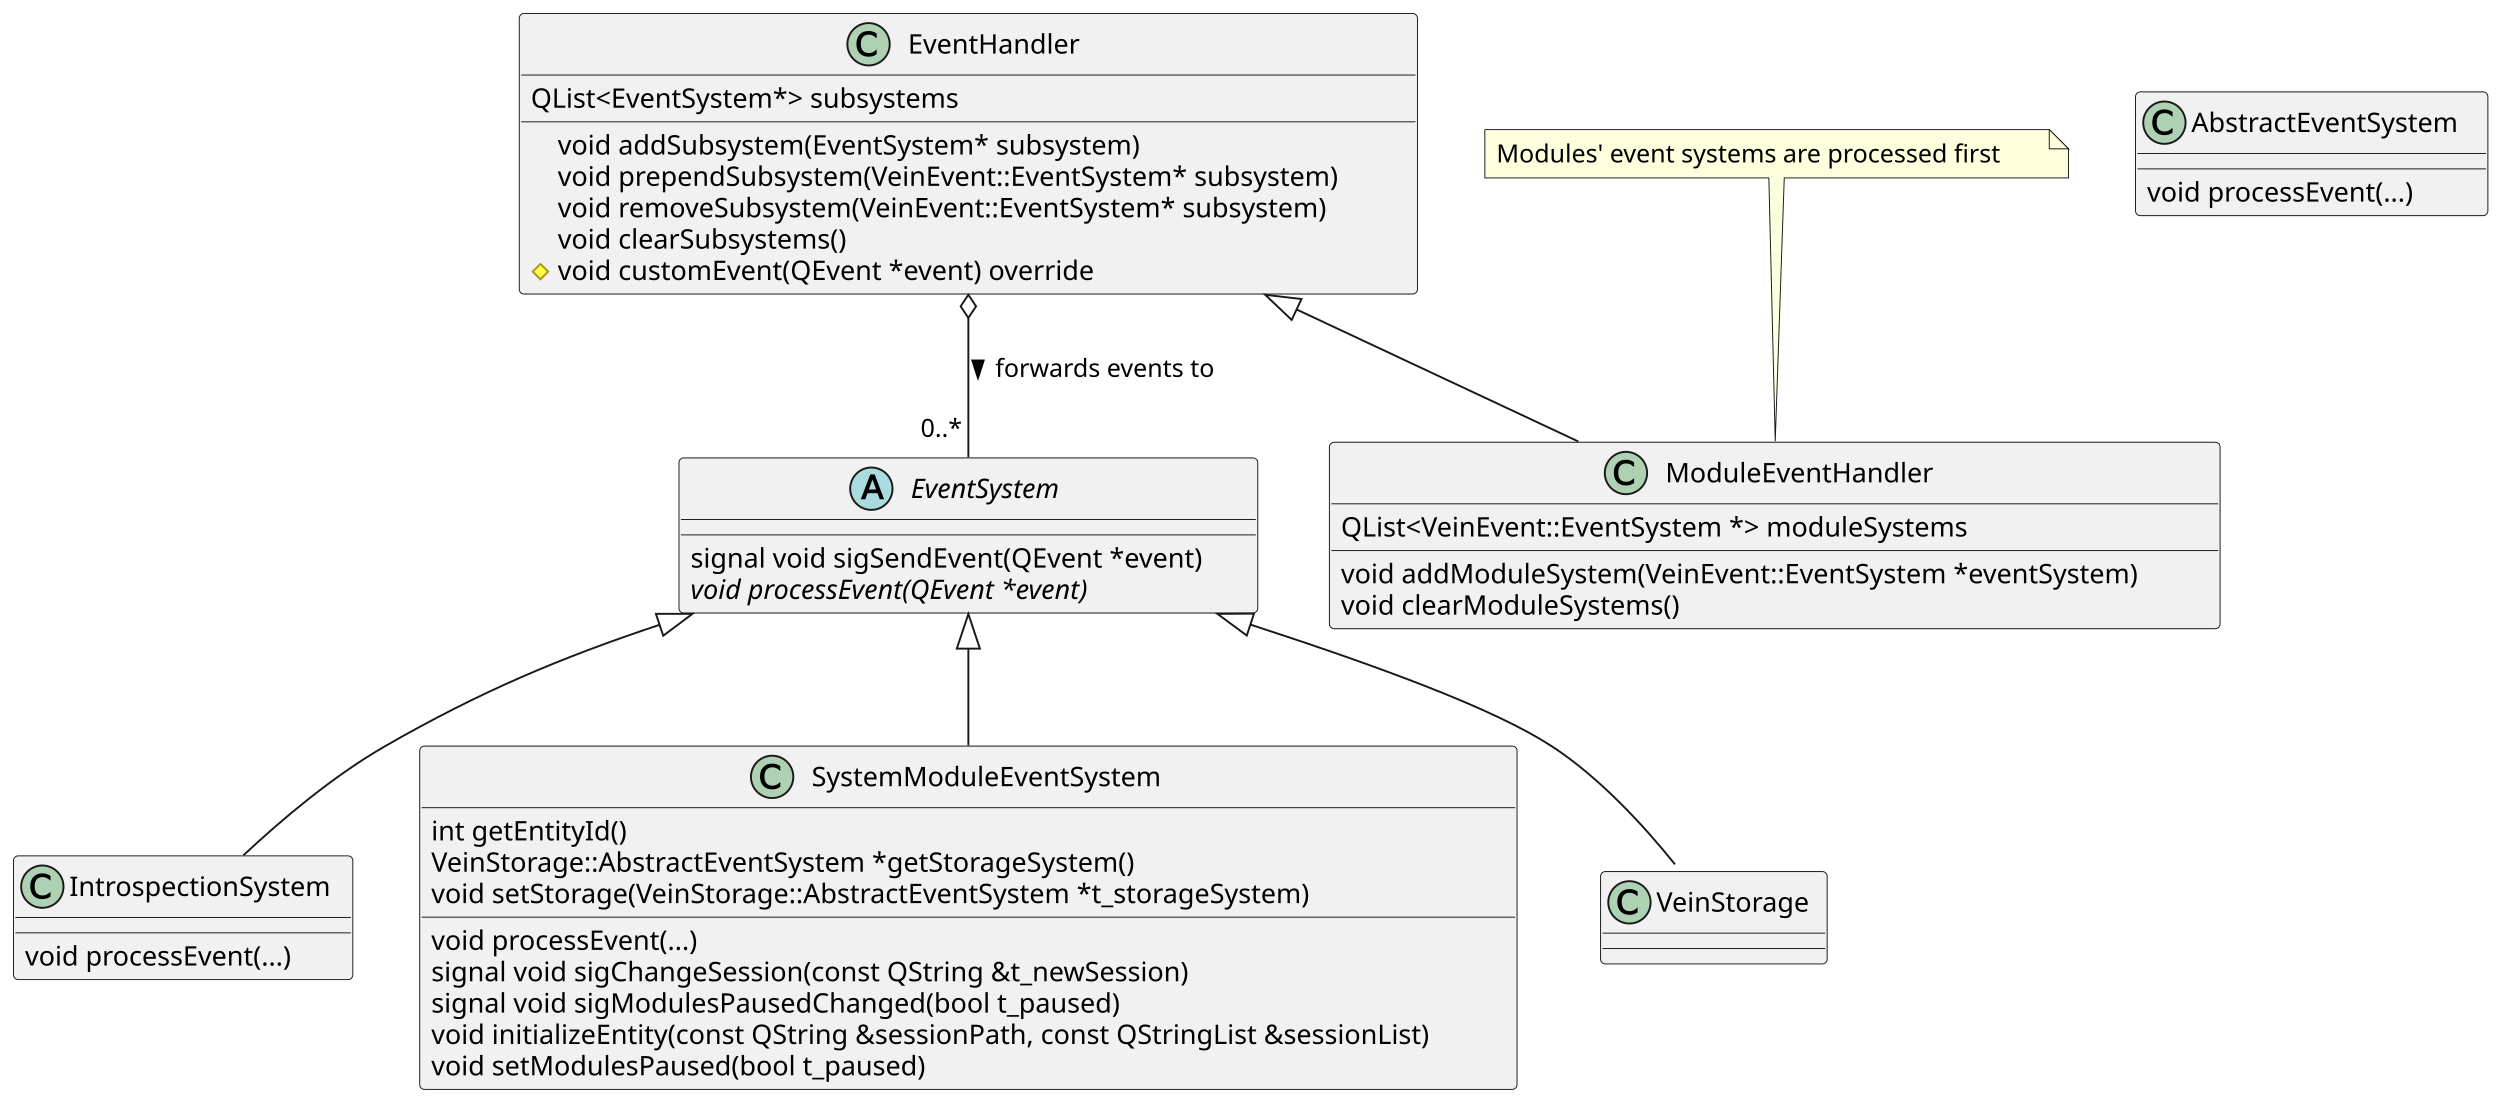
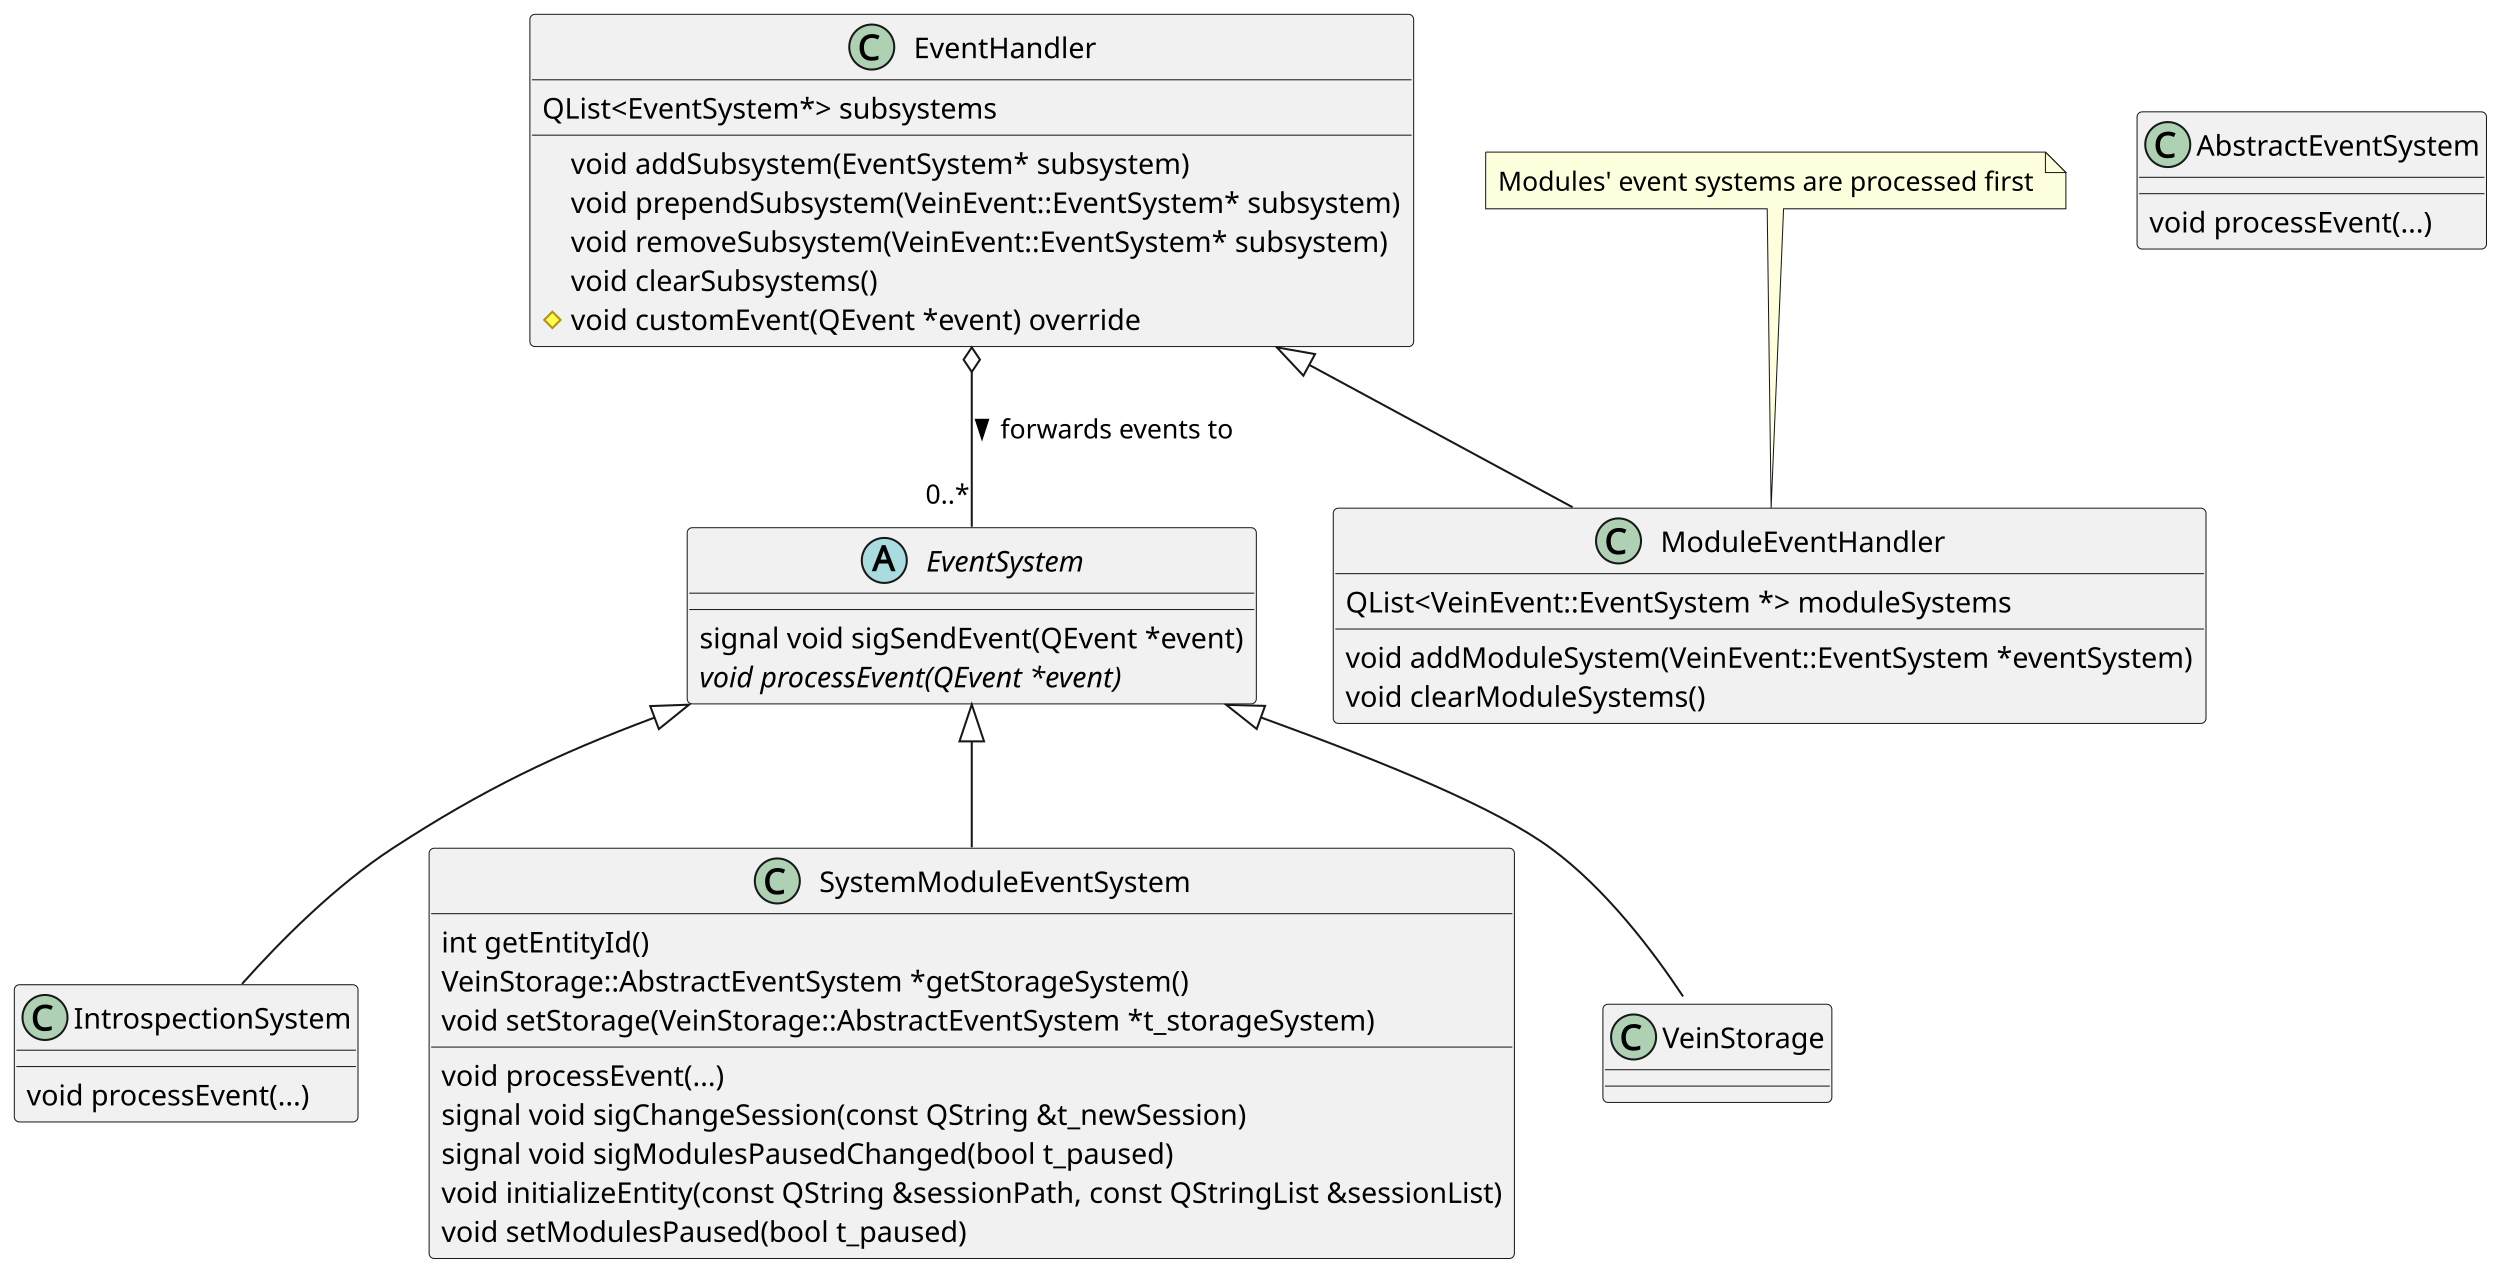
- <svg xmlns="http://www.w3.org/2000/svg" contentStyleType="text/css" data-diagram-type="CLASS" height="573px" preserveAspectRatio="none" style="width:1299px;height:573px;background:#FFFFFF;" version="1.1" viewBox="0 0 1299 573" width="1299px" zoomAndPan="magnify">
+ <svg xmlns="http://www.w3.org/2000/svg" contentStyleType="text/css" data-diagram-type="CLASS" height="622px" preserveAspectRatio="none" style="width:1222px;height:622px;background:#FFFFFF;" version="1.1" viewBox="0 0 1222 622" width="1222px" zoomAndPan="magnify">
  <defs />
  <g>
    <g class="entity" data-qualified-name="EventHandler" data-source-line="2" id="ent0002">
-       <rect fill="#F1F1F1" height="145.781" rx="2.5" ry="2.5" style="stroke:#181818;stroke-width:0.5;" width="466.699" x="269.81" y="7" />
-       <ellipse cx="451.294" cy="23" fill="#ADD1B2" rx="11" ry="11" style="stroke:#181818;stroke-width:1;" />
-       <path d="M455.528,17.406 L455.528,19.922 Q454.278,18.766 453.356,18.391 Q452.45,18.016 451.419,18.016 Q449.419,18.016 448.356,19.234 Q447.294,20.438 447.294,22.797 Q447.294,25.156 448.356,26.375 Q449.419,27.578 451.419,27.578 Q452.45,27.578 453.356,27.203 Q454.278,26.828 455.528,25.672 L455.528,28.172 Q454.481,28.875 453.466,29.188 Q452.466,29.484 451.31,29.484 Q448.388,29.484 446.685,27.688 Q444.997,25.891 444.997,22.797 Q444.997,19.703 446.685,17.906 Q448.388,16.094 451.31,16.094 Q452.481,16.094 453.481,16.406 Q454.497,16.703 455.528,17.406 Z " fill="#000000" />
-       <text fill="#000000" font-family="sans-serif" font-size="14" lengthAdjust="spacing" textLength="95.231" x="471.794" y="27.847">EventHandler</text>
-       <line style="stroke:#181818;stroke-width:0.5;" x1="270.81" x2="735.509" y1="39" y2="39" />
-       <text fill="#000000" font-family="sans-serif" font-size="14" lengthAdjust="spacing" textLength="245.677" x="275.81" y="55.995">QList&lt;EventSystem*&gt; subsystems</text>
-       <line style="stroke:#181818;stroke-width:0.5;" x1="270.81" x2="735.509" y1="63.297" y2="63.297" />
-       <text fill="#000000" font-family="sans-serif" font-size="14" lengthAdjust="spacing" textLength="328.043" x="289.81" y="80.292">void addSubsystem(EventSystem* subsystem)</text>
-       <text fill="#000000" font-family="sans-serif" font-size="14" lengthAdjust="spacing" textLength="440.699" x="289.81" y="96.589">void prependSubsystem(VeinEvent::EventSystem* subsystem)</text>
-       <text fill="#000000" font-family="sans-serif" font-size="14" lengthAdjust="spacing" textLength="435.654" x="289.81" y="112.886">void removeSubsystem(VeinEvent::EventSystem* subsystem)</text>
-       <text fill="#000000" font-family="sans-serif" font-size="14" lengthAdjust="spacing" textLength="164.09" x="289.81" y="129.183">void clearSubsystems()</text>
+       <rect fill="#F1F1F1" height="162.407" rx="2.5" ry="2.5" style="stroke:#181818;stroke-width:0.5;" width="431.985" x="259.01" y="7" />
+       <ellipse cx="426.113" cy="23" fill="#ADD1B2" rx="11" ry="11" style="stroke:#181818;stroke-width:1;" />
+       <path d="M426.223,18.531 Q425.301,18.531 424.567,18.844 Q423.848,19.156 423.348,19.75 Q422.848,20.328 422.567,21.203 Q422.301,22.078 422.301,23.172 Q422.301,24.609 422.738,25.656 Q423.192,26.703 424.035,27.25 Q424.895,27.797 426.207,27.797 Q426.988,27.797 427.676,27.672 Q428.379,27.531 429.379,27.219 L429.379,29.094 Q428.52,29.422 427.754,29.547 Q427.004,29.672 425.988,29.672 Q424.067,29.672 422.754,28.875 Q421.457,28.062 420.801,26.594 Q420.145,25.109 420.145,23.141 Q420.145,21.719 420.535,20.547 Q420.942,19.359 421.723,18.484 Q422.504,17.609 423.645,17.141 Q424.785,16.656 426.254,16.656 Q427.207,16.656 428.098,16.859 Q429.004,17.047 429.942,17.516 L429.113,19.297 Q428.332,18.922 427.676,18.734 Q427.02,18.531 426.223,18.531 Z " fill="#000000" />
+       <text fill="#000000" font-family="sans-serif" font-size="14" lengthAdjust="spacing" textLength="89.278" x="446.613" y="28.432">EventHandler</text>
+       <line style="stroke:#181818;stroke-width:0.5;" x1="260.01" x2="689.995" y1="39" y2="39" />
+       <text fill="#000000" font-family="sans-serif" font-size="14" lengthAdjust="spacing" textLength="222.347" x="265.01" y="57.966">QList&lt;EventSystem*&gt; subsystems</text>
+       <line style="stroke:#181818;stroke-width:0.5;" x1="260.01" x2="689.995" y1="66.068" y2="66.068" />
+       <text fill="#000000" font-family="sans-serif" font-size="14" lengthAdjust="spacing" textLength="302.441" x="279.01" y="85.034">void addSubsystem(EventSystem* subsystem)</text>
+       <text fill="#000000" font-family="sans-serif" font-size="14" lengthAdjust="spacing" textLength="405.985" x="279.01" y="104.102">void prependSubsystem(VeinEvent::EventSystem* subsystem)</text>
+       <text fill="#000000" font-family="sans-serif" font-size="14" lengthAdjust="spacing" textLength="400.175" x="279.01" y="123.17">void removeSubsystem(VeinEvent::EventSystem* subsystem)</text>
+       <text fill="#000000" font-family="sans-serif" font-size="14" lengthAdjust="spacing" textLength="149.953" x="279.01" y="142.238">void clearSubsystems()</text>
      <g data-visibility-modifier="PROTECTED_METHOD">
-         <polygon fill="#FFFF44" points="280.81,137.133,284.81,141.133,280.81,145.133,276.81,141.133" style="stroke:#B38D22;stroke-width:1;" />
+         <polygon fill="#FFFF44" points="270.01,152.374,274.01,156.374,270.01,160.374,266.01,156.374" style="stroke:#B38D22;stroke-width:1;" />
      </g>
-       <text fill="#000000" font-family="sans-serif" font-size="14" lengthAdjust="spacing" textLength="301.93" x="289.81" y="145.48">void customEvent(QEvent *event) override</text>
+       <text fill="#000000" font-family="sans-serif" font-size="14" lengthAdjust="spacing" textLength="279.229" x="279.01" y="161.305">void customEvent(QEvent *event) override</text>
    </g>
    <g class="entity" data-qualified-name="ModuleEventHandler" data-source-line="11" id="ent0003">
-       <rect fill="#F1F1F1" height="96.891" rx="2.5" ry="2.5" style="stroke:#181818;stroke-width:0.5;" width="462.803" x="690.76" y="229.78" />
-       <ellipse cx="844.842" cy="245.78" fill="#ADD1B2" rx="11" ry="11" style="stroke:#181818;stroke-width:1;" />
-       <path d="M849.076,240.186 L849.076,242.702 Q847.826,241.546 846.904,241.171 Q845.998,240.796 844.967,240.796 Q842.967,240.796 841.904,242.014 Q840.842,243.218 840.842,245.577 Q840.842,247.936 841.904,249.155 Q842.967,250.358 844.967,250.358 Q845.998,250.358 846.904,249.983 Q847.826,249.608 849.076,248.452 L849.076,250.952 Q848.029,251.655 847.014,251.968 Q846.014,252.264 844.858,252.264 Q841.936,252.264 840.233,250.468 Q838.545,248.671 838.545,245.577 Q838.545,242.483 840.233,240.686 Q841.936,238.874 844.858,238.874 Q846.029,238.874 847.029,239.186 Q848.045,239.483 849.076,240.186 Z " fill="#000000" />
-       <text fill="#000000" font-family="sans-serif" font-size="14" lengthAdjust="spacing" textLength="146.139" x="865.342" y="250.627">ModuleEventHandler</text>
-       <line style="stroke:#181818;stroke-width:0.5;" x1="691.76" x2="1152.563" y1="261.78" y2="261.78" />
-       <text fill="#000000" font-family="sans-serif" font-size="14" lengthAdjust="spacing" textLength="359.625" x="696.76" y="278.775">QList&lt;VeinEvent::EventSystem *&gt; moduleSystems</text>
-       <line style="stroke:#181818;stroke-width:0.5;" x1="691.76" x2="1152.563" y1="286.077" y2="286.077" />
-       <text fill="#000000" font-family="sans-serif" font-size="14" lengthAdjust="spacing" textLength="450.803" x="696.76" y="303.072">void addModuleSystem(VeinEvent::EventSystem *eventSystem)</text>
-       <text fill="#000000" font-family="sans-serif" font-size="14" lengthAdjust="spacing" textLength="189.943" x="696.76" y="319.369">void clearModuleSystems()</text>
+       <rect fill="#F1F1F1" height="105.204" rx="2.5" ry="2.5" style="stroke:#181818;stroke-width:0.5;" width="426.594" x="651.7" y="248.4" />
+       <ellipse cx="791.139" cy="264.4" fill="#ADD1B2" rx="11" ry="11" style="stroke:#181818;stroke-width:1;" />
+       <path d="M791.249,259.931 Q790.327,259.931 789.593,260.244 Q788.874,260.556 788.374,261.15 Q787.874,261.728 787.593,262.603 Q787.327,263.478 787.327,264.572 Q787.327,266.009 787.764,267.056 Q788.218,268.103 789.061,268.65 Q789.921,269.197 791.233,269.197 Q792.014,269.197 792.702,269.072 Q793.405,268.931 794.405,268.619 L794.405,270.494 Q793.546,270.822 792.78,270.947 Q792.03,271.072 791.014,271.072 Q789.093,271.072 787.78,270.275 Q786.483,269.462 785.827,267.994 Q785.171,266.509 785.171,264.541 Q785.171,263.119 785.561,261.947 Q785.968,260.759 786.749,259.884 Q787.53,259.009 788.671,258.541 Q789.811,258.056 791.28,258.056 Q792.233,258.056 793.124,258.259 Q794.03,258.447 794.968,258.916 L794.139,260.697 Q793.358,260.322 792.702,260.134 Q792.046,259.931 791.249,259.931 Z " fill="#000000" />
+       <text fill="#000000" font-family="sans-serif" font-size="14" lengthAdjust="spacing" textLength="139.215" x="811.639" y="269.832">ModuleEventHandler</text>
+       <line style="stroke:#181818;stroke-width:0.5;" x1="652.7" x2="1077.294" y1="280.4" y2="280.4" />
+       <text fill="#000000" font-family="sans-serif" font-size="14" lengthAdjust="spacing" textLength="325.891" x="657.7" y="299.366">QList&lt;VeinEvent::EventSystem *&gt; moduleSystems</text>
+       <line style="stroke:#181818;stroke-width:0.5;" x1="652.7" x2="1077.294" y1="307.468" y2="307.468" />
+       <text fill="#000000" font-family="sans-serif" font-size="14" lengthAdjust="spacing" textLength="414.594" x="657.7" y="326.434">void addModuleSystem(VeinEvent::EventSystem *eventSystem)</text>
+       <text fill="#000000" font-family="sans-serif" font-size="14" lengthAdjust="spacing" textLength="175.923" x="657.7" y="345.502">void clearModuleSystems()</text>
    </g>
    <g class="entity" data-qualified-name="GMN4" data-source-line="17" id="ent0005">
-       <path d="M771.52,67.33 L771.52,92.463 A0,0 0 0 0 771.52,92.463 L919.1,92.463 L922.41,229.29 L927.1,92.463 L1074.8,92.463 A0,0 0 0 0 1074.8,92.463 L1074.8,77.33 L1064.8,67.33 L771.52,67.33 A0,0 0 0 0 771.52,67.33" fill="#FEFFDD" style="stroke:#181818;stroke-width:0.5;" />
-       <path d="M1064.8,67.33 L1064.8,77.33 L1074.8,77.33 L1064.8,67.33" fill="#FEFFDD" style="stroke:#181818;stroke-width:0.5;" />
-       <text fill="#000000" font-family="sans-serif" font-size="13" lengthAdjust="spacing" textLength="282.28" x="777.52" y="84.397">Modules' event systems are processed first</text>
+       <path d="M726.2,74.35 L726.2,102.056 A0,0 0 0 0 726.2,102.056 L863.81,102.056 L865.73,248.28 L871.81,102.056 L1009.8,102.056 A0,0 0 0 0 1009.8,102.056 L1009.8,84.35 L999.8,74.35 L726.2,74.35 A0,0 0 0 0 726.2,74.35" fill="#FEFFDD" style="stroke:#181818;stroke-width:0.5;" />
+       <path d="M999.8,74.35 L999.8,84.35 L1009.8,84.35 L999.8,74.35" fill="#FEFFDD" style="stroke:#181818;stroke-width:0.5;" />
+       <text fill="#000000" font-family="sans-serif" font-size="13" lengthAdjust="spacing" textLength="262.6" x="732.2" y="93.247">Modules' event systems are processed first</text>
    </g>
    <g class="entity" data-qualified-name="EventSystem" data-source-line="20" id="ent0007">
-       <rect fill="#F1F1F1" height="80.594" rx="2.5" ry="2.5" style="stroke:#181818;stroke-width:0.5;" width="300.75" x="352.79" y="237.93" />
-       <ellipse cx="452.759" cy="253.93" fill="#A9DCDF" rx="11" ry="11" style="stroke:#181818;stroke-width:1;" />
-       <path d="M453.337,249.196 L451.431,254.321 L455.243,254.321 L453.337,249.196 Z M452.196,246.508 L454.478,246.508 L459.399,259.43 L457.087,259.43 L455.946,256.258 L450.743,256.258 L449.618,259.43 L447.274,259.43 L452.196,246.508 Z " fill="#000000" />
-       <text fill="#000000" font-family="sans-serif" font-size="14" font-style="italic" lengthAdjust="spacing" textLength="92.312" x="473.259" y="258.777">EventSystem</text>
-       <line style="stroke:#181818;stroke-width:0.5;" x1="353.79" x2="652.54" y1="269.93" y2="269.93" />
-       <line style="stroke:#181818;stroke-width:0.5;" x1="353.79" x2="652.54" y1="277.93" y2="277.93" />
-       <text fill="#000000" font-family="sans-serif" font-size="14" lengthAdjust="spacing" textLength="288.75" x="358.79" y="294.925">signal void sigSendEvent(QEvent *event)</text>
-       <text fill="#000000" font-family="sans-serif" font-size="14" font-style="italic" lengthAdjust="spacing" textLength="241.664" x="358.79" y="311.222">void processEvent(QEvent *event)</text>
+       <rect fill="#F1F1F1" height="86.136" rx="2.5" ry="2.5" style="stroke:#181818;stroke-width:0.5;" width="278.195" x="335.9" y="257.94" />
+       <ellipse cx="432.241" cy="273.94" fill="#A9DCDF" rx="11" ry="11" style="stroke:#181818;stroke-width:1;" />
+       <path d="M435.584,279.19 L434.116,275.44 L429.678,275.44 L428.241,279.19 L426.116,279.19 L431.069,266.471 L432.819,266.471 L437.741,279.19 L435.584,279.19 Z M432.241,270.237 Q432.194,270.081 432.069,269.721 Q431.944,269.362 431.834,268.987 Q431.725,268.596 431.928,268.534 Q432.084,268.721 431.991,269.081 Q431.897,269.424 431.803,269.721 Q431.709,270.002 431.631,270.237 L430.397,273.549 L433.475,273.549 L432.241,270.237 Z " fill="#000000" />
+       <text fill="#000000" font-family="sans-serif" font-size="14" font-style="italic" lengthAdjust="spacing" textLength="77.014" x="452.741" y="279.372">EventSystem</text>
+       <line style="stroke:#181818;stroke-width:0.5;" x1="336.9" x2="613.095" y1="289.94" y2="289.94" />
+       <line style="stroke:#181818;stroke-width:0.5;" x1="336.9" x2="613.095" y1="297.94" y2="297.94" />
+       <text fill="#000000" font-family="sans-serif" font-size="14" lengthAdjust="spacing" textLength="266.195" x="341.9" y="316.906">signal void sigSendEvent(QEvent *event)</text>
+       <text fill="#000000" font-family="sans-serif" font-size="14" font-style="italic" lengthAdjust="spacing" textLength="206.541" x="341.9" y="335.974">void processEvent(QEvent *event)</text>
    </g>
    <g class="entity" data-qualified-name="IntrospectionSystem" data-source-line="25" id="ent0008">
-       <rect fill="#F1F1F1" height="64.297" rx="2.5" ry="2.5" style="stroke:#181818;stroke-width:0.5;" width="176.327" x="7" y="444.71" />
-       <ellipse cx="22" cy="460.71" fill="#ADD1B2" rx="11" ry="11" style="stroke:#181818;stroke-width:1;" />
-       <path d="M26.234,455.116 L26.234,457.632 Q24.984,456.476 24.062,456.101 Q23.156,455.726 22.125,455.726 Q20.125,455.726 19.062,456.944 Q18,458.147 18,460.507 Q18,462.866 19.062,464.085 Q20.125,465.288 22.125,465.288 Q23.156,465.288 24.062,464.913 Q24.984,464.538 26.234,463.382 L26.234,465.882 Q25.188,466.585 24.172,466.897 Q23.172,467.194 22.016,467.194 Q19.094,467.194 17.391,465.397 Q15.703,463.601 15.703,460.507 Q15.703,457.413 17.391,455.616 Q19.094,453.804 22.016,453.804 Q23.188,453.804 24.188,454.116 Q25.203,454.413 26.234,455.116 Z " fill="#000000" />
-       <text fill="#000000" font-family="sans-serif" font-size="14" lengthAdjust="spacing" textLength="144.327" x="36" y="465.557">IntrospectionSystem</text>
-       <line style="stroke:#181818;stroke-width:0.5;" x1="8" x2="182.327" y1="476.71" y2="476.71" />
-       <line style="stroke:#181818;stroke-width:0.5;" x1="8" x2="182.327" y1="484.71" y2="484.71" />
-       <text fill="#000000" font-family="sans-serif" font-size="14" lengthAdjust="spacing" textLength="152.565" x="13" y="501.705">void processEvent(...)</text>
+       <rect fill="#F1F1F1" height="67.068" rx="2.5" ry="2.5" style="stroke:#181818;stroke-width:0.5;" width="167.995" x="7" y="481.34" />
+       <ellipse cx="22" cy="497.34" fill="#ADD1B2" rx="11" ry="11" style="stroke:#181818;stroke-width:1;" />
+       <path d="M22.109,492.871 Q21.188,492.871 20.453,493.184 Q19.734,493.496 19.234,494.09 Q18.734,494.668 18.453,495.543 Q18.188,496.418 18.188,497.512 Q18.188,498.949 18.625,499.996 Q19.078,501.043 19.922,501.59 Q20.781,502.137 22.094,502.137 Q22.875,502.137 23.562,502.012 Q24.266,501.871 25.266,501.559 L25.266,503.434 Q24.406,503.762 23.641,503.887 Q22.891,504.012 21.875,504.012 Q19.953,504.012 18.641,503.215 Q17.344,502.402 16.688,500.934 Q16.031,499.449 16.031,497.481 Q16.031,496.059 16.422,494.887 Q16.828,493.699 17.609,492.824 Q18.391,491.949 19.531,491.481 Q20.672,490.996 22.141,490.996 Q23.094,490.996 23.984,491.199 Q24.891,491.387 25.828,491.856 L25,493.637 Q24.219,493.262 23.562,493.074 Q22.906,492.871 22.109,492.871 Z " fill="#000000" />
+       <text fill="#000000" font-family="sans-serif" font-size="14" lengthAdjust="spacing" textLength="135.995" x="36" y="502.772">IntrospectionSystem</text>
+       <line style="stroke:#181818;stroke-width:0.5;" x1="8" x2="173.995" y1="513.34" y2="513.34" />
+       <line style="stroke:#181818;stroke-width:0.5;" x1="8" x2="173.995" y1="521.34" y2="521.34" />
+       <text fill="#000000" font-family="sans-serif" font-size="14" lengthAdjust="spacing" textLength="138.488" x="13" y="540.306">void processEvent(...)</text>
    </g>
    <g class="entity" data-qualified-name="AbstractEventSystem" data-source-line="29" id="ent0009">
-       <rect fill="#F1F1F1" height="64.297" rx="2.5" ry="2.5" style="stroke:#181818;stroke-width:0.5;" width="183.081" x="1109.62" y="47.75" />
-       <ellipse cx="1124.62" cy="63.75" fill="#ADD1B2" rx="11" ry="11" style="stroke:#181818;stroke-width:1;" />
-       <path d="M1128.854,58.156 L1128.854,60.672 Q1127.604,59.516 1126.682,59.141 Q1125.776,58.766 1124.745,58.766 Q1122.745,58.766 1121.682,59.984 Q1120.62,61.188 1120.62,63.547 Q1120.62,65.906 1121.682,67.125 Q1122.745,68.328 1124.745,68.328 Q1125.776,68.328 1126.682,67.953 Q1127.604,67.578 1128.854,66.422 L1128.854,68.922 Q1127.807,69.625 1126.792,69.938 Q1125.792,70.234 1124.636,70.234 Q1121.714,70.234 1120.011,68.438 Q1118.323,66.641 1118.323,63.547 Q1118.323,60.453 1120.011,58.656 Q1121.714,56.844 1124.636,56.844 Q1125.807,56.844 1126.807,57.156 Q1127.823,57.453 1128.854,58.156 Z " fill="#000000" />
-       <text fill="#000000" font-family="sans-serif" font-size="14" lengthAdjust="spacing" textLength="151.081" x="1138.62" y="68.597">AbstractEventSystem</text>
-       <line style="stroke:#181818;stroke-width:0.5;" x1="1110.62" x2="1291.701" y1="79.75" y2="79.75" />
-       <line style="stroke:#181818;stroke-width:0.5;" x1="1110.62" x2="1291.701" y1="87.75" y2="87.75" />
-       <text fill="#000000" font-family="sans-serif" font-size="14" lengthAdjust="spacing" textLength="152.565" x="1115.62" y="104.745">void processEvent(...)</text>
+       <rect fill="#F1F1F1" height="67.068" rx="2.5" ry="2.5" style="stroke:#181818;stroke-width:0.5;" width="170.796" x="1044.6" y="54.67" />
+       <ellipse cx="1059.6" cy="70.67" fill="#ADD1B2" rx="11" ry="11" style="stroke:#181818;stroke-width:1;" />
+       <path d="M1059.709,66.201 Q1058.787,66.201 1058.053,66.514 Q1057.334,66.826 1056.834,67.42 Q1056.334,67.998 1056.053,68.873 Q1055.787,69.748 1055.787,70.842 Q1055.787,72.279 1056.225,73.326 Q1056.678,74.373 1057.522,74.92 Q1058.381,75.467 1059.694,75.467 Q1060.475,75.467 1061.162,75.342 Q1061.866,75.201 1062.866,74.889 L1062.866,76.764 Q1062.006,77.092 1061.241,77.217 Q1060.491,77.342 1059.475,77.342 Q1057.553,77.342 1056.241,76.545 Q1054.944,75.733 1054.287,74.264 Q1053.631,72.779 1053.631,70.811 Q1053.631,69.389 1054.022,68.217 Q1054.428,67.029 1055.209,66.154 Q1055.991,65.279 1057.131,64.811 Q1058.272,64.326 1059.741,64.326 Q1060.694,64.326 1061.584,64.529 Q1062.491,64.717 1063.428,65.186 L1062.6,66.967 Q1061.819,66.592 1061.162,66.404 Q1060.506,66.201 1059.709,66.201 Z " fill="#000000" />
+       <text fill="#000000" font-family="sans-serif" font-size="14" lengthAdjust="spacing" textLength="138.796" x="1073.6" y="76.102">AbstractEventSystem</text>
+       <line style="stroke:#181818;stroke-width:0.5;" x1="1045.6" x2="1214.396" y1="86.67" y2="86.67" />
+       <line style="stroke:#181818;stroke-width:0.5;" x1="1045.6" x2="1214.396" y1="94.67" y2="94.67" />
+       <text fill="#000000" font-family="sans-serif" font-size="14" lengthAdjust="spacing" textLength="138.488" x="1050.6" y="113.636">void processEvent(...)</text>
    </g>
    <g class="entity" data-qualified-name="SystemModuleEventSystem" data-source-line="33" id="ent0010">
-       <rect fill="#F1F1F1" height="178.375" rx="2.5" ry="2.5" style="stroke:#181818;stroke-width:0.5;" width="570.175" x="218.08" y="387.67" />
-       <ellipse cx="401.204" cy="403.67" fill="#ADD1B2" rx="11" ry="11" style="stroke:#181818;stroke-width:1;" />
-       <path d="M405.439,398.076 L405.439,400.592 Q404.189,399.436 403.267,399.061 Q402.361,398.686 401.329,398.686 Q399.329,398.686 398.267,399.904 Q397.204,401.108 397.204,403.467 Q397.204,405.826 398.267,407.045 Q399.329,408.248 401.329,408.248 Q402.361,408.248 403.267,407.873 Q404.189,407.498 405.439,406.342 L405.439,408.842 Q404.392,409.545 403.376,409.858 Q402.376,410.154 401.22,410.154 Q398.298,410.154 396.595,408.358 Q394.908,406.561 394.908,403.467 Q394.908,400.373 396.595,398.576 Q398.298,396.764 401.22,396.764 Q402.392,396.764 403.392,397.076 Q404.408,397.373 405.439,398.076 Z " fill="#000000" />
-       <text fill="#000000" font-family="sans-serif" font-size="14" lengthAdjust="spacing" textLength="195.426" x="421.704" y="408.517">SystemModuleEventSystem</text>
-       <line style="stroke:#181818;stroke-width:0.5;" x1="219.08" x2="787.255" y1="419.67" y2="419.67" />
-       <text fill="#000000" font-family="sans-serif" font-size="14" lengthAdjust="spacing" textLength="110.503" x="224.08" y="436.665">int getEntityId()</text>
-       <text fill="#000000" font-family="sans-serif" font-size="14" lengthAdjust="spacing" textLength="398.59" x="224.08" y="452.962">VeinStorage::AbstractEventSystem *getStorageSystem()</text>
-       <text fill="#000000" font-family="sans-serif" font-size="14" lengthAdjust="spacing" textLength="496.747" x="224.08" y="469.259">void setStorage(VeinStorage::AbstractEventSystem *t_storageSystem)</text>
-       <line style="stroke:#181818;stroke-width:0.5;" x1="219.08" x2="787.255" y1="476.561" y2="476.561" />
-       <text fill="#000000" font-family="sans-serif" font-size="14" lengthAdjust="spacing" textLength="152.565" x="224.08" y="493.556">void processEvent(...)</text>
-       <text fill="#000000" font-family="sans-serif" font-size="14" lengthAdjust="spacing" textLength="423.329" x="224.08" y="509.853">signal void sigChangeSession(const QString &amp;t_newSession)</text>
-       <text fill="#000000" font-family="sans-serif" font-size="14" lengthAdjust="spacing" textLength="380.29" x="224.08" y="526.149">signal void sigModulesPausedChanged(bool t_paused)</text>
-       <text fill="#000000" font-family="sans-serif" font-size="14" lengthAdjust="spacing" textLength="558.175" x="224.08" y="542.446">void initializeEntity(const QString &amp;sessionPath, const QStringList &amp;sessionList)</text>
-       <text fill="#000000" font-family="sans-serif" font-size="14" lengthAdjust="spacing" textLength="273.267" x="224.08" y="558.743">void setModulesPaused(bool t_paused)</text>
+       <rect fill="#F1F1F1" height="200.543" rx="2.5" ry="2.5" style="stroke:#181818;stroke-width:0.5;" width="530.488" x="209.75" y="414.61" />
+       <ellipse cx="379.954" cy="430.61" fill="#ADD1B2" rx="11" ry="11" style="stroke:#181818;stroke-width:1;" />
+       <path d="M380.064,426.141 Q379.142,426.141 378.408,426.454 Q377.689,426.766 377.189,427.36 Q376.689,427.938 376.408,428.813 Q376.142,429.688 376.142,430.782 Q376.142,432.219 376.579,433.266 Q377.033,434.313 377.876,434.86 Q378.736,435.407 380.048,435.407 Q380.829,435.407 381.517,435.282 Q382.22,435.141 383.22,434.829 L383.22,436.704 Q382.361,437.032 381.595,437.157 Q380.845,437.282 379.829,437.282 Q377.908,437.282 376.595,436.485 Q375.298,435.673 374.642,434.204 Q373.986,432.719 373.986,430.751 Q373.986,429.329 374.376,428.157 Q374.783,426.969 375.564,426.094 Q376.345,425.219 377.486,424.751 Q378.626,424.266 380.095,424.266 Q381.048,424.266 381.939,424.469 Q382.845,424.657 383.783,425.126 L382.954,426.907 Q382.173,426.532 381.517,426.344 Q380.861,426.141 380.064,426.141 Z " fill="#000000" />
+       <text fill="#000000" font-family="sans-serif" font-size="14" lengthAdjust="spacing" textLength="181.579" x="400.454" y="436.042">SystemModuleEventSystem</text>
+       <line style="stroke:#181818;stroke-width:0.5;" x1="210.75" x2="739.238" y1="446.61" y2="446.61" />
+       <text fill="#000000" font-family="sans-serif" font-size="14" lengthAdjust="spacing" textLength="101.57" x="215.75" y="465.576">int getEntityId()</text>
+       <text fill="#000000" font-family="sans-serif" font-size="14" lengthAdjust="spacing" textLength="366.449" x="215.75" y="484.644">VeinStorage::AbstractEventSystem *getStorageSystem()</text>
+       <text fill="#000000" font-family="sans-serif" font-size="14" lengthAdjust="spacing" textLength="457.63" x="215.75" y="503.712">void setStorage(VeinStorage::AbstractEventSystem *t_storageSystem)</text>
+       <line style="stroke:#181818;stroke-width:0.5;" x1="210.75" x2="739.238" y1="511.814" y2="511.814" />
+       <text fill="#000000" font-family="sans-serif" font-size="14" lengthAdjust="spacing" textLength="138.488" x="215.75" y="530.78">void processEvent(...)</text>
+       <text fill="#000000" font-family="sans-serif" font-size="14" lengthAdjust="spacing" textLength="393.707" x="215.75" y="549.848">signal void sigChangeSession(const QString &amp;t_newSession)</text>
+       <text fill="#000000" font-family="sans-serif" font-size="14" lengthAdjust="spacing" textLength="357.811" x="215.75" y="568.915">signal void sigModulesPausedChanged(bool t_paused)</text>
+       <text fill="#000000" font-family="sans-serif" font-size="14" lengthAdjust="spacing" textLength="518.488" x="215.75" y="587.983">void initializeEntity(const QString &amp;sessionPath, const QStringList &amp;sessionList)</text>
+       <text fill="#000000" font-family="sans-serif" font-size="14" lengthAdjust="spacing" textLength="256.731" x="215.75" y="607.051">void setModulesPaused(bool t_paused)</text>
    </g>
    <g class="entity" data-qualified-name="VeinStorage" data-source-line="51" id="ent0014">
-       <rect fill="#F1F1F1" height="48" rx="2.5" ry="2.5" style="stroke:#181818;stroke-width:0.5;" width="117.73" x="831.66" y="452.86" />
-       <ellipse cx="846.66" cy="468.86" fill="#ADD1B2" rx="11" ry="11" style="stroke:#181818;stroke-width:1;" />
-       <path d="M850.894,463.266 L850.894,465.782 Q849.644,464.626 848.722,464.251 Q847.816,463.876 846.785,463.876 Q844.785,463.876 843.722,465.094 Q842.66,466.298 842.66,468.657 Q842.66,471.016 843.722,472.235 Q844.785,473.438 846.785,473.438 Q847.816,473.438 848.722,473.063 Q849.644,472.688 850.894,471.532 L850.894,474.032 Q849.847,474.735 848.832,475.048 Q847.832,475.344 846.676,475.344 Q843.754,475.344 842.051,473.548 Q840.363,471.751 840.363,468.657 Q840.363,465.563 842.051,463.766 Q843.754,461.954 846.676,461.954 Q847.847,461.954 848.847,462.266 Q849.863,462.563 850.894,463.266 Z " fill="#000000" />
-       <text fill="#000000" font-family="sans-serif" font-size="14" lengthAdjust="spacing" textLength="85.73" x="860.66" y="473.707">VeinStorage</text>
-       <line style="stroke:#181818;stroke-width:0.5;" x1="832.66" x2="948.389" y1="484.86" y2="484.86" />
-       <line style="stroke:#181818;stroke-width:0.5;" x1="832.66" x2="948.389" y1="492.86" y2="492.86" />
+       <rect fill="#F1F1F1" height="48" rx="2.5" ry="2.5" style="stroke:#181818;stroke-width:0.5;" width="111.912" x="783.5" y="490.88" />
+       <ellipse cx="798.5" cy="506.88" fill="#ADD1B2" rx="11" ry="11" style="stroke:#181818;stroke-width:1;" />
+       <path d="M798.609,502.411 Q797.688,502.411 796.953,502.724 Q796.234,503.036 795.734,503.63 Q795.234,504.208 794.953,505.083 Q794.688,505.958 794.688,507.052 Q794.688,508.489 795.125,509.536 Q795.578,510.583 796.422,511.13 Q797.281,511.677 798.594,511.677 Q799.375,511.677 800.062,511.552 Q800.766,511.411 801.766,511.099 L801.766,512.974 Q800.906,513.302 800.141,513.427 Q799.391,513.552 798.375,513.552 Q796.453,513.552 795.141,512.755 Q793.844,511.942 793.188,510.474 Q792.531,508.989 792.531,507.021 Q792.531,505.599 792.922,504.427 Q793.328,503.239 794.109,502.364 Q794.891,501.489 796.031,501.021 Q797.172,500.536 798.641,500.536 Q799.594,500.536 800.484,500.739 Q801.391,500.927 802.328,501.396 L801.5,503.177 Q800.719,502.802 800.062,502.614 Q799.406,502.411 798.609,502.411 Z " fill="#000000" />
+       <text fill="#000000" font-family="sans-serif" font-size="14" lengthAdjust="spacing" textLength="79.912" x="812.5" y="512.312">VeinStorage</text>
+       <line style="stroke:#181818;stroke-width:0.5;" x1="784.5" x2="894.412" y1="522.88" y2="522.88" />
+       <line style="stroke:#181818;stroke-width:0.5;" x1="784.5" x2="894.412" y1="530.88" y2="530.88" />
    </g>
    <g class="link" data-entity-1="ent0002" data-entity-2="ent0003" data-link-type="extension" data-source-line="46" id="lnk11">
-       <path codeLine="46" d="M673.699,160.807 C727.949,186.227 771.23,206.5 820.11,229.41" fill="none" id="EventHandler-backto-ModuleEventHandler" style="stroke:#181818;stroke-width:1;" />
-       <polygon fill="none" points="657.4,153.17,671.154,166.24,676.245,155.374,657.4,153.17" style="stroke:#181818;stroke-width:1;" />
+       <path codeLine="46" d="M639.945,178.359 C688.435,204.569 725.1,224.39 768.68,247.94" fill="none" id="EventHandler-backto-ModuleEventHandler" style="stroke:#181818;stroke-width:1;" />
+       <polygon fill="none" points="624.11,169.8,637.092,183.637,642.798,173.081,624.11,169.8" style="stroke:#181818;stroke-width:1;" />
    </g>
    <g class="link" data-entity-1="ent0002" data-entity-2="ent0007" data-link-type="aggregation" data-source-line="47" id="lnk12">
-       <path codeLine="47" d="M503.16,165.17 C503.16,193.7 503.16,213.39 503.16,237.59" fill="none" id="EventHandler-backto-EventSystem" style="stroke:#181818;stroke-width:1;" />
-       <polygon fill="none" points="503.16,153.17,499.16,159.17,503.16,165.17,507.16,159.17,503.16,153.17" style="stroke:#181818;stroke-width:1;" />
-       <polygon fill="#000000" points="508.16,196.346,511.099,187.301,505.221,187.301,508.16,196.346" style="stroke:#000000;stroke-width:1;" />
-       <text fill="#000000" font-family="sans-serif" font-size="13" lengthAdjust="spacing" textLength="121.957" x="517.16" y="195.847">forwards events to</text>
-       <text fill="#000000" font-family="sans-serif" font-size="13" lengthAdjust="spacing" textLength="23.036" x="478.329" y="226.996">0..*</text>
+       <path codeLine="47" d="M475,181.8 C475,211.67 475,232.36 475,257.51" fill="none" id="EventHandler-backto-EventSystem" style="stroke:#181818;stroke-width:1;" />
+       <polygon fill="none" points="475,169.8,471,175.8,475,181.8,479,175.8,475,169.8" style="stroke:#181818;stroke-width:1;" />
+       <polygon fill="#000000" points="480,214.253,482.939,205.208,477.061,205.208,480,214.253" style="stroke:#000000;stroke-width:1;" />
+       <text fill="#000000" font-family="sans-serif" font-size="13" lengthAdjust="spacing" textLength="114.348" x="489" y="214.297">forwards events to</text>
+       <text fill="#000000" font-family="sans-serif" font-size="13" lengthAdjust="spacing" textLength="21.567" x="452.372" y="246.176">0..*</text>
    </g>
    <g class="link" data-entity-1="ent0007" data-entity-2="ent0008" data-link-type="extension" data-source-line="50" id="lnk13">
-       <path codeLine="50" d="M342.716,324.64 C290.656,342.02 249.59,359.3 200.16,387.67 C173.12,403.2 146.26,425.93 126.47,444.42" fill="none" id="EventSystem-backto-IntrospectionSystem" style="stroke:#181818;stroke-width:1;" />
-       <polygon fill="none" points="359.79,318.94,340.816,318.949,344.616,330.331,359.79,318.94" style="stroke:#181818;stroke-width:1;" />
+       <path codeLine="50" d="M319.939,350.751 C272.039,368.651 236.18,385.8 192,414.61 C163.99,432.87 137.23,459.74 118.31,480.93" fill="none" id="EventSystem-backto-IntrospectionSystem" style="stroke:#181818;stroke-width:1;" />
+       <polygon fill="none" points="336.8,344.45,317.839,345.13,322.039,356.371,336.8,344.45" style="stroke:#181818;stroke-width:1;" />
    </g>
    <g class="link" data-entity-1="ent0007" data-entity-2="ent0014" data-link-type="extension" data-source-line="51" id="lnk15">
-       <path codeLine="51" d="M649.694,324.538 C717.844,346.748 776.25,368.22 806.16,387.67 C831.51,404.16 854.75,429.75 870.33,449.12" fill="none" id="EventSystem-backto-VeinStorage" style="stroke:#181818;stroke-width:1;" />
-       <polygon fill="none" points="632.58,318.96,647.835,330.242,651.553,318.833,632.58,318.96" style="stroke:#181818;stroke-width:1;" />
+       <path codeLine="51" d="M616.317,350.679 C679.347,373.589 731.18,394.95 758,414.61 C784.91,434.33 808.09,465.02 822.68,487.06" fill="none" id="EventSystem-backto-VeinStorage" style="stroke:#181818;stroke-width:1;" />
+       <polygon fill="none" points="599.4,344.53,614.268,356.318,618.367,345.04,599.4,344.53" style="stroke:#181818;stroke-width:1;" />
    </g>
    <g class="link" data-entity-1="ent0007" data-entity-2="ent0010" data-link-type="extension" data-source-line="52" id="lnk16">
-       <path codeLine="52" d="M503.16,337.02 C503.16,356.77 503.16,363.48 503.16,387.4" fill="none" id="EventSystem-backto-SystemModuleEventSystem" style="stroke:#181818;stroke-width:1;" />
-       <polygon fill="none" points="503.16,319.02,497.16,337.02,509.16,337.02,503.16,319.02" style="stroke:#181818;stroke-width:1;" />
+       <path codeLine="52" d="M475,362.37 C475,382.54 475,389.58 475,414.18" fill="none" id="EventSystem-backto-SystemModuleEventSystem" style="stroke:#181818;stroke-width:1;" />
+       <polygon fill="none" points="475,344.37,469,362.37,481,362.37,475,344.37" style="stroke:#181818;stroke-width:1;" />
    </g>
  </g>
</svg>
